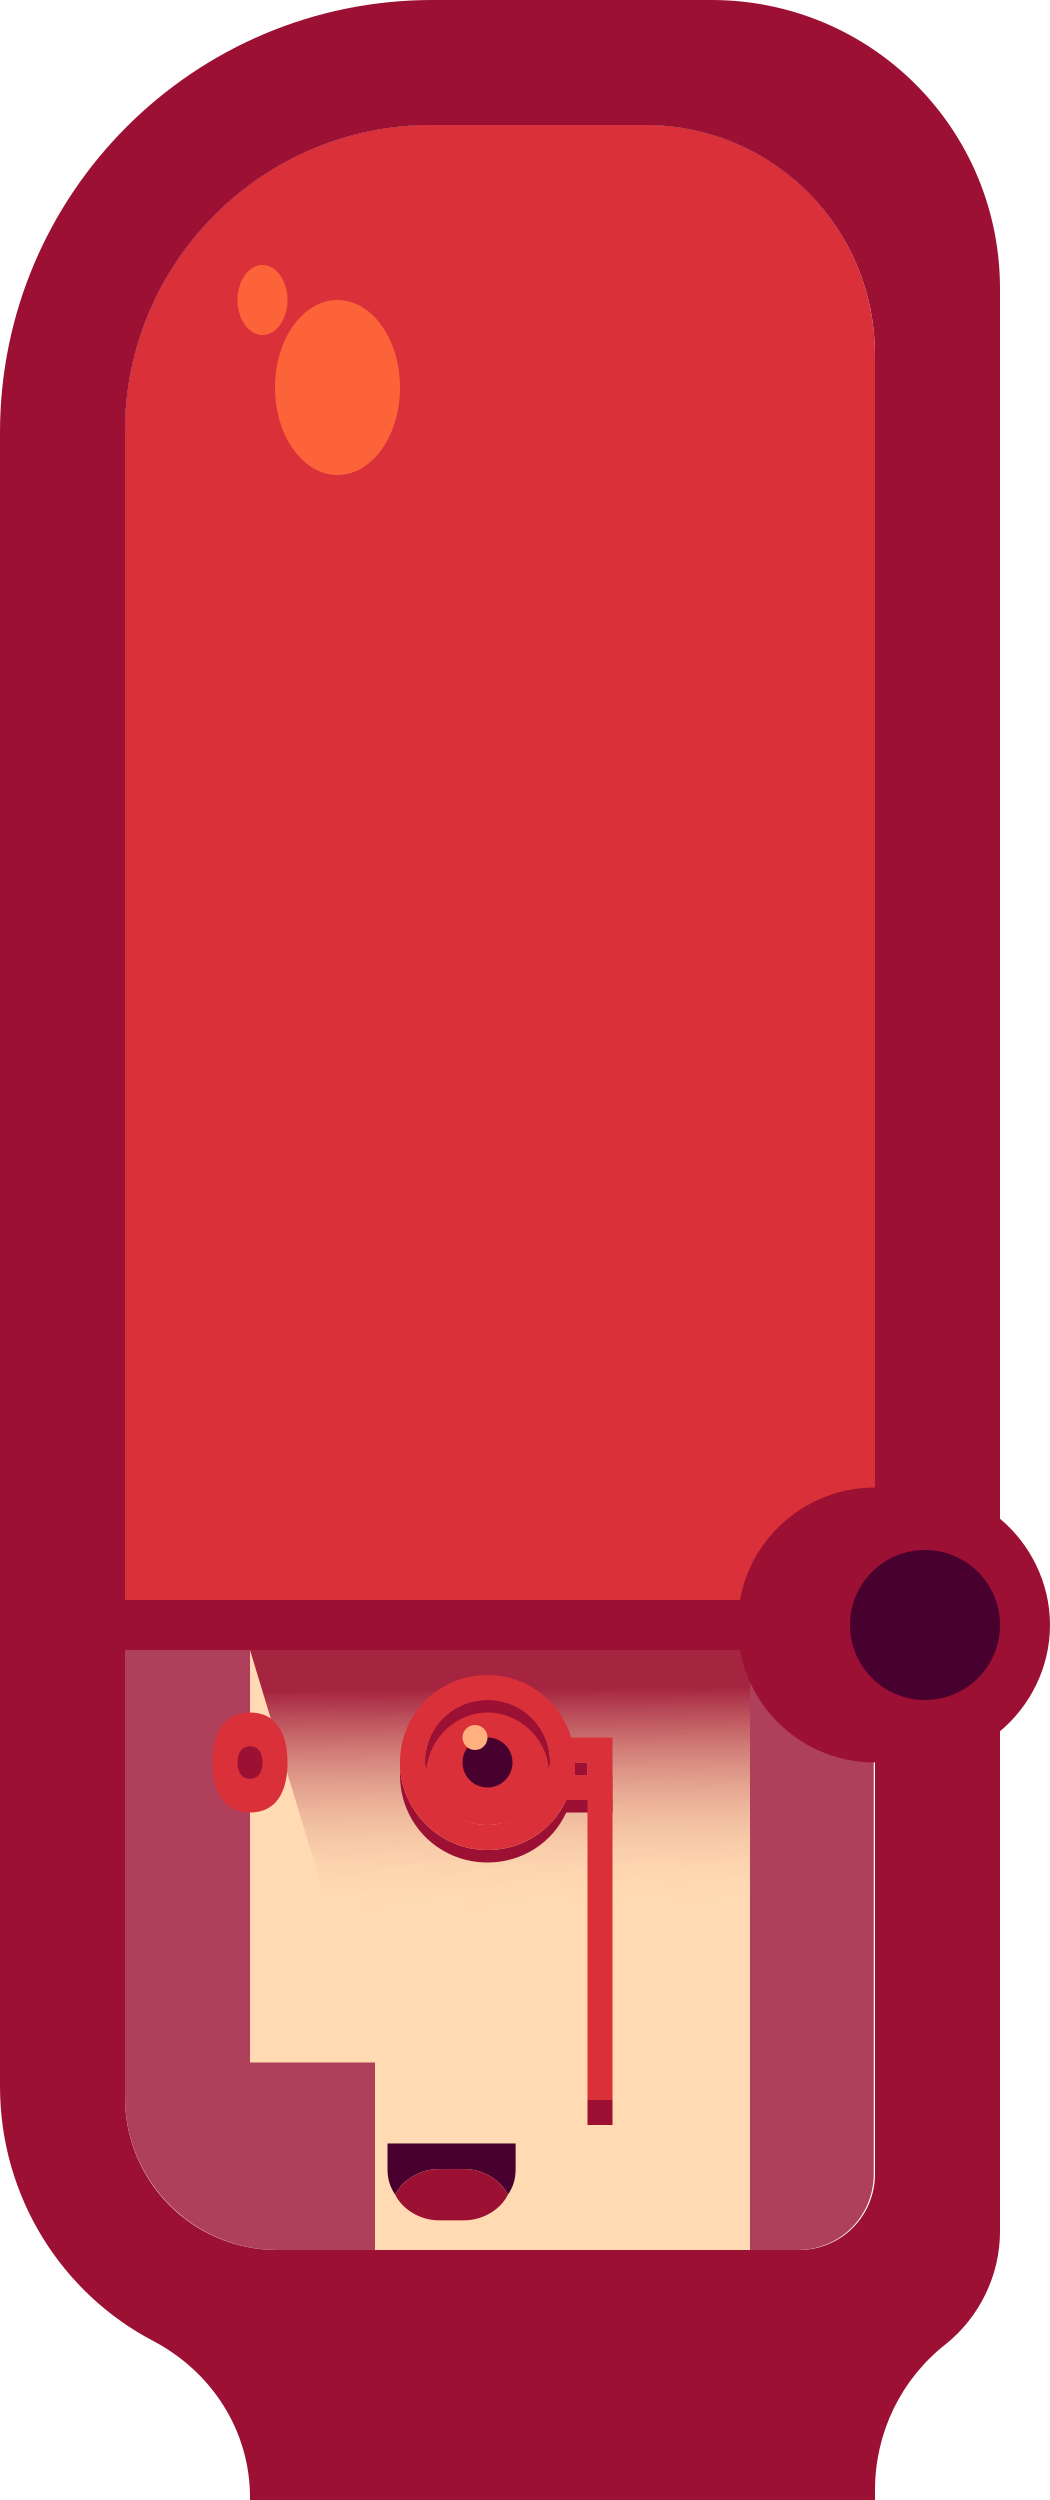
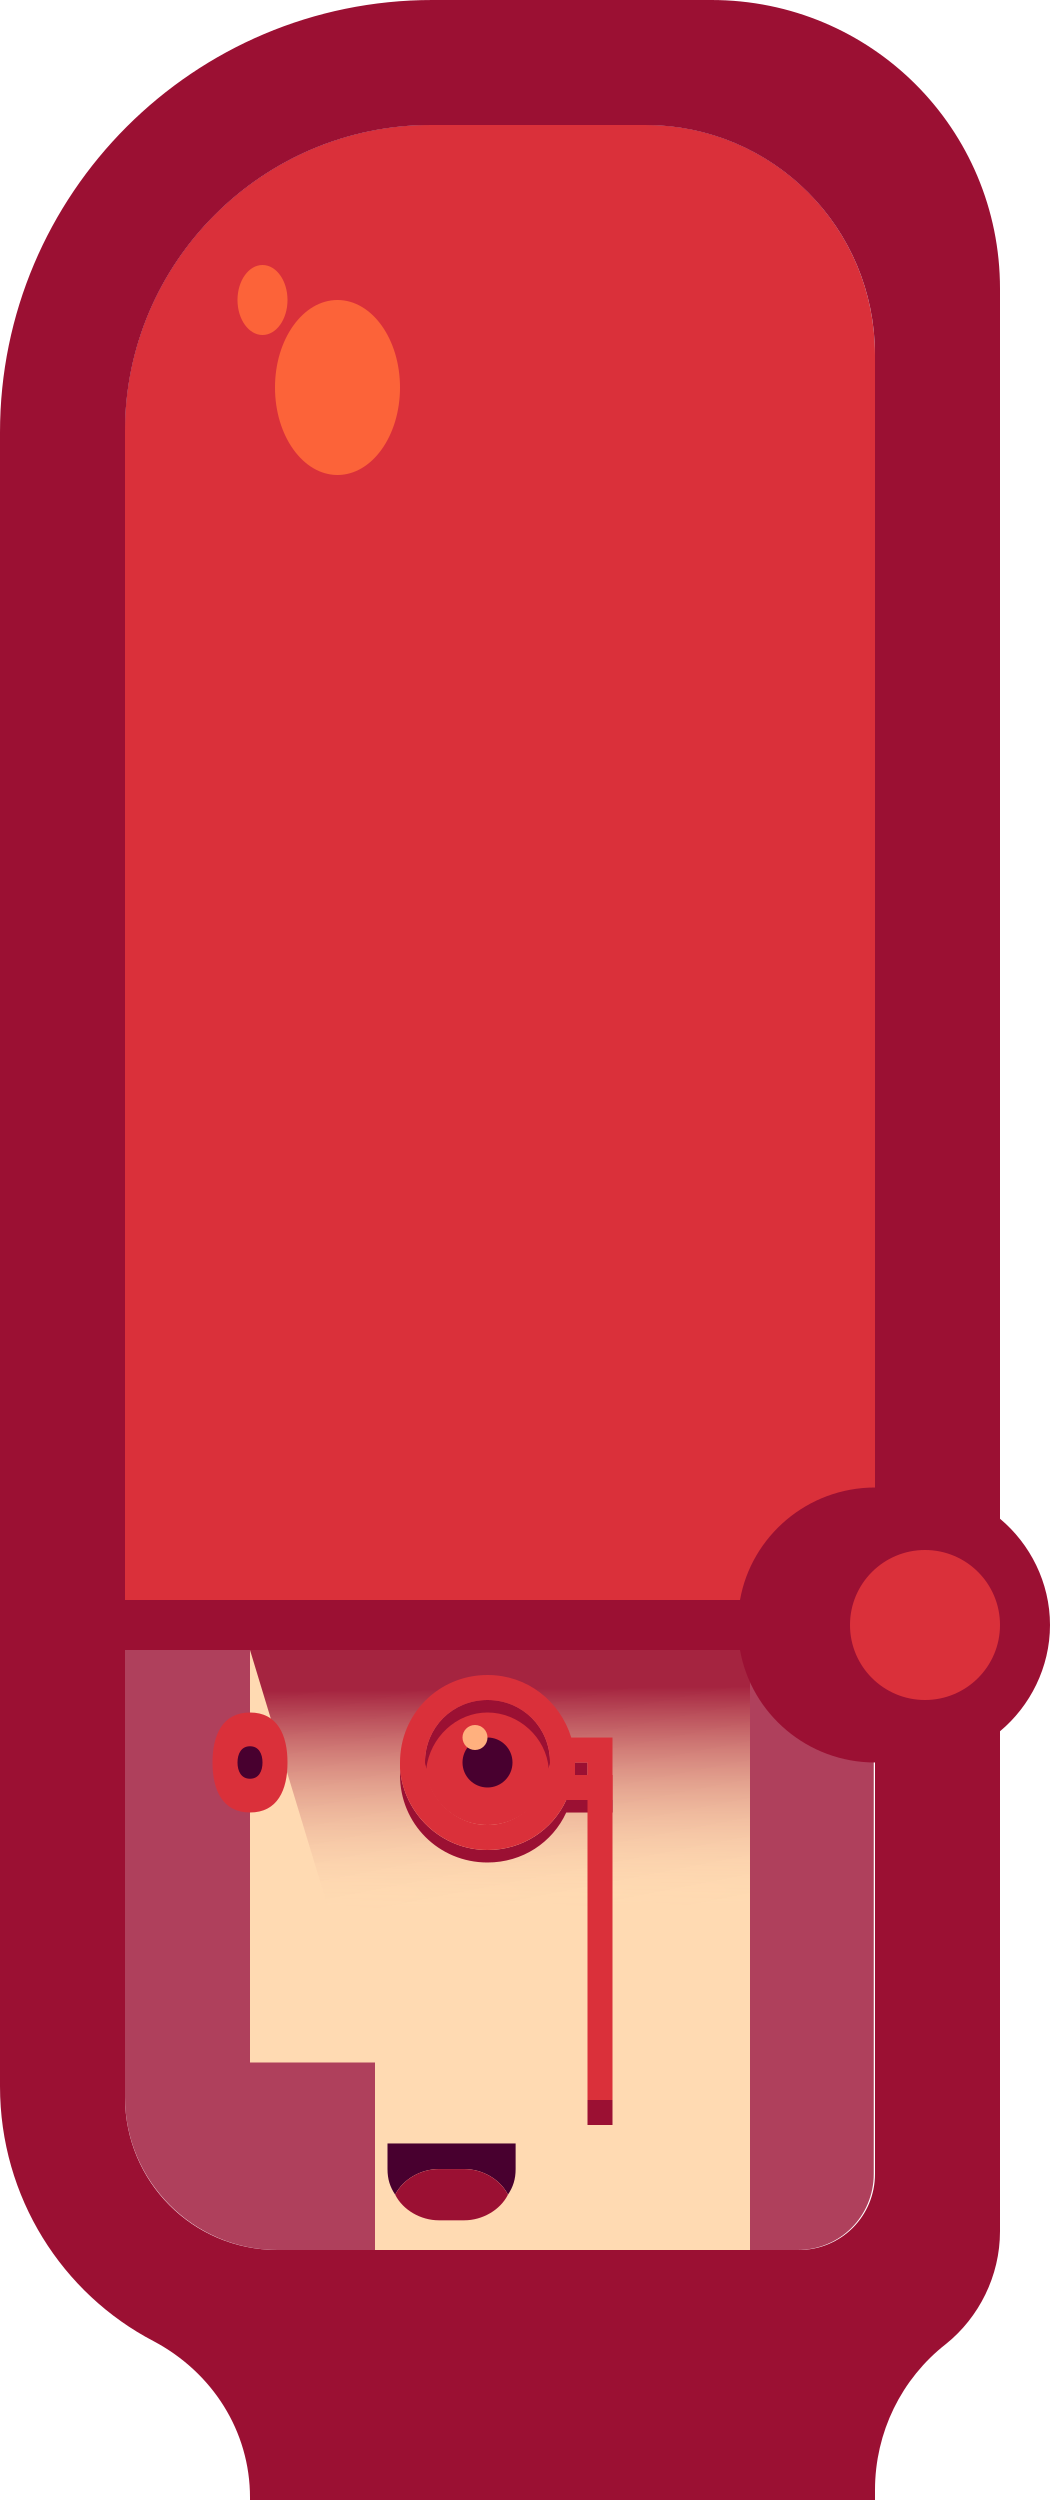
<svg xmlns="http://www.w3.org/2000/svg" version="1.1" id="spacesuit" x="0px" y="0px" viewBox="480 0 672 1600" enable-background="new 480 0 672 1600" xml:space="preserve">
  <path id="helmet-interior" opacity="0.8" fill="#9B1033" enable-background="new    " d="M657.6,1440h332.8  c27.2,0,48.8-21.6,48.8-48.8v-1164C1040,145.6,974.4,80,892.8,80H756c-108,0-196,88-196,196v1066.4C560,1396,604,1440,657.6,1440z" />
  <path id="visor" fill="#DA303A" d="M1040,1048V520V227.2C1040,145.6,974.4,80,892.8,80H756c-108,0-196,88-196,196v772H1040z" />
  <g id="space-ryan">
    <polygon id="body" fill="#FFDAB2" points="640,1320 640,1040 960,1040 960,1440 720,1440 720,1320  " />
    <linearGradient id="shadow-hat_1_" gradientUnits="userSpaceOnUse" x1="50.03" y1="1464.9" x2="50.199" y2="1447.459" gradientTransform="matrix(8 0 0 -8 400 12800)">
      <stop offset="0" style="stop-color:#9B1033;stop-opacity:0.9" />
      <stop offset="1" style="stop-color:#FFDAB2;stop-opacity:0" />
    </linearGradient>
    <polygon id="shadow-hat" fill="url(#shadow-hat_1_)" points="640,1056 720,1320 960,1320 960,1056  " />
    <g id="mouth">
      <path id="mouth-roof" fill="#48002F" d="M810,1371.8h-82v16.4c0,6.56,1.64,11.48,4.92,16.4c4.92-9.84,16.4-16.4,27.88-16.4h16.4    c11.48,0,22.96,6.56,27.88,16.4c3.28-4.92,4.92-9.84,4.92-16.4V1371.8z" />
      <path id="tongue" fill="#9B1033" d="M777.2,1388.2h-16.4c-11.48,0-22.96,6.56-27.88,16.4c4.92,9.84,16.4,16.4,27.88,16.4h16.4    c11.48,0,22.96-6.56,27.88-16.4C800.16,1394.76,788.68,1388.2,777.2,1388.2z" />
    </g>
    <g id="eyes">
      <g id="left-eye">
        <path id="left-eye_cornea" fill="#DA303A" d="M616,1128c0,17.6,6.4,32,24,32s24-14.4,24-32s-6.4-32-24-32S616,1110.4,616,1128z" />
-         <path id="left-eye-pupil" fill="#9B1033" d="M640,1138.4c-5.6,0-8-4.8-8-10.4s2.4-10.4,8-10.4s8,4.8,8,10.4     S645.6,1138.4,640,1138.4z" />
+         <path id="left-eye-pupil" fill="#48002f" d="M640,1138.4c-5.6,0-8-4.8-8-10.4s2.4-10.4,8-10.4s8,4.8,8,10.4     S645.6,1138.4,640,1138.4z" />
      </g>
      <g id="right-eye">
        <circle id="right-eye_cornea" fill="#DA303A" cx="792" cy="1128" r="40" />
        <circle id="right-eye_pupil" fill="#48002F" cx="792" cy="1128" r="16" />
      </g>
    </g>
    <g id="monocle">
      <g id="monocle-shadow">
        <rect id="monocle-shadow_handle" x="848" y="1128" fill="#9B1033" width="8" height="8" />
        <rect id="monocle-shadow_chain" x="856" y="1344" fill="#9B1033" width="16" height="16" />
        <path id="monocle-shadow_bottom" fill="#9B1033" d="M792,1184c-29.6,0-53.6-23.2-56-52c0,1.6,0,2.4,0,4c0,31.2,24.8,56,56,56     c22.4,0,41.6-12.8,50.4-32H872v-8h-29.6C833.6,1171.2,814.4,1184,792,1184z" />
        <path id="monocle-shadow_top" fill="#9B1033" d="M792,1088c-22.4,0-40,17.6-40,40c0,1.6,0,2.4,0.8,4c2.4-20,19.2-36,39.2-36     s37.6,16,39.2,36c0-1.6,0.8-2.4,0.8-4C832,1105.6,814.4,1088,792,1088z" />
      </g>
      <rect id="monocle-chain" x="856" y="1136" fill="#DA303A" width="16" height="208" />
      <path id="monocle-ring" fill="#DA303A" d="M845.6,1112c-7.2-23.2-28-40-53.6-40c-31.2,0-56,24.8-56,56c0,1.6,0,2.4,0,4    c2.4,28.8,26.4,52,56,52c22.4,0,41.6-12.8,50.4-32H872v-32v-8H845.6z M831.2,1132c-2.4,20-19.2,36-39.2,36s-37.6-16-39.2-36    c0-1.6-0.8-2.4-0.8-4c0-22.4,17.6-40,40-40s40,17.6,40,40C832,1129.6,832,1130.4,831.2,1132z M856,1136h-8v-8h8V1136z" />
      <circle id="monocle-glare" fill="#FFB07E" cx="784" cy="1112" r="8" />
    </g>
  </g>
  <path id="spacesuit_1_" fill="#9B1033" d="M1152,1040c0-27.2-12.8-52-32-68V184.8C1120,82.4,1037.6,0,935.2,0H756.8  C604,0,480,124,480,276.8v1058.4c0,71.2,40,132.8,98.4,163.2c37.6,20,61.6,57.6,61.6,100v1.6h400v-6.4c0-36.8,16.8-71.2,45.6-93.6  c20.8-16.8,34.4-43.2,34.4-72v-320C1139.2,1092,1152,1067.2,1152,1040z M560,276c0-108,88-196,196-196h136.8  c81.6,0,147.2,65.6,147.2,147.2V952c-43.2,0-79.2,31.2-86.4,72H560V276z M1040,1391.2c0,27.2-21.6,48.8-48.8,48.8H657.6  c-54.4,0-97.6-44-97.6-97.6V1056h393.6c7.2,40.8,43.2,72,86.4,72V1391.2z" />
  <g id="glare">
    <ellipse id="glare-large" fill="#FC6339" cx="696" cy="248" rx="40" ry="56" />
    <ellipse id="glare-small" fill="#FC6339" cx="648" cy="192" rx="16" ry="22.4" />
  </g>
-   <circle id="helmet-visor-circle" fill="#48002F" cx="1072" cy="1040" r="48" />
+   <circle id="helmet-visor-circle" fill="#da303a" cx="1072" cy="1040" r="48" />
</svg>
